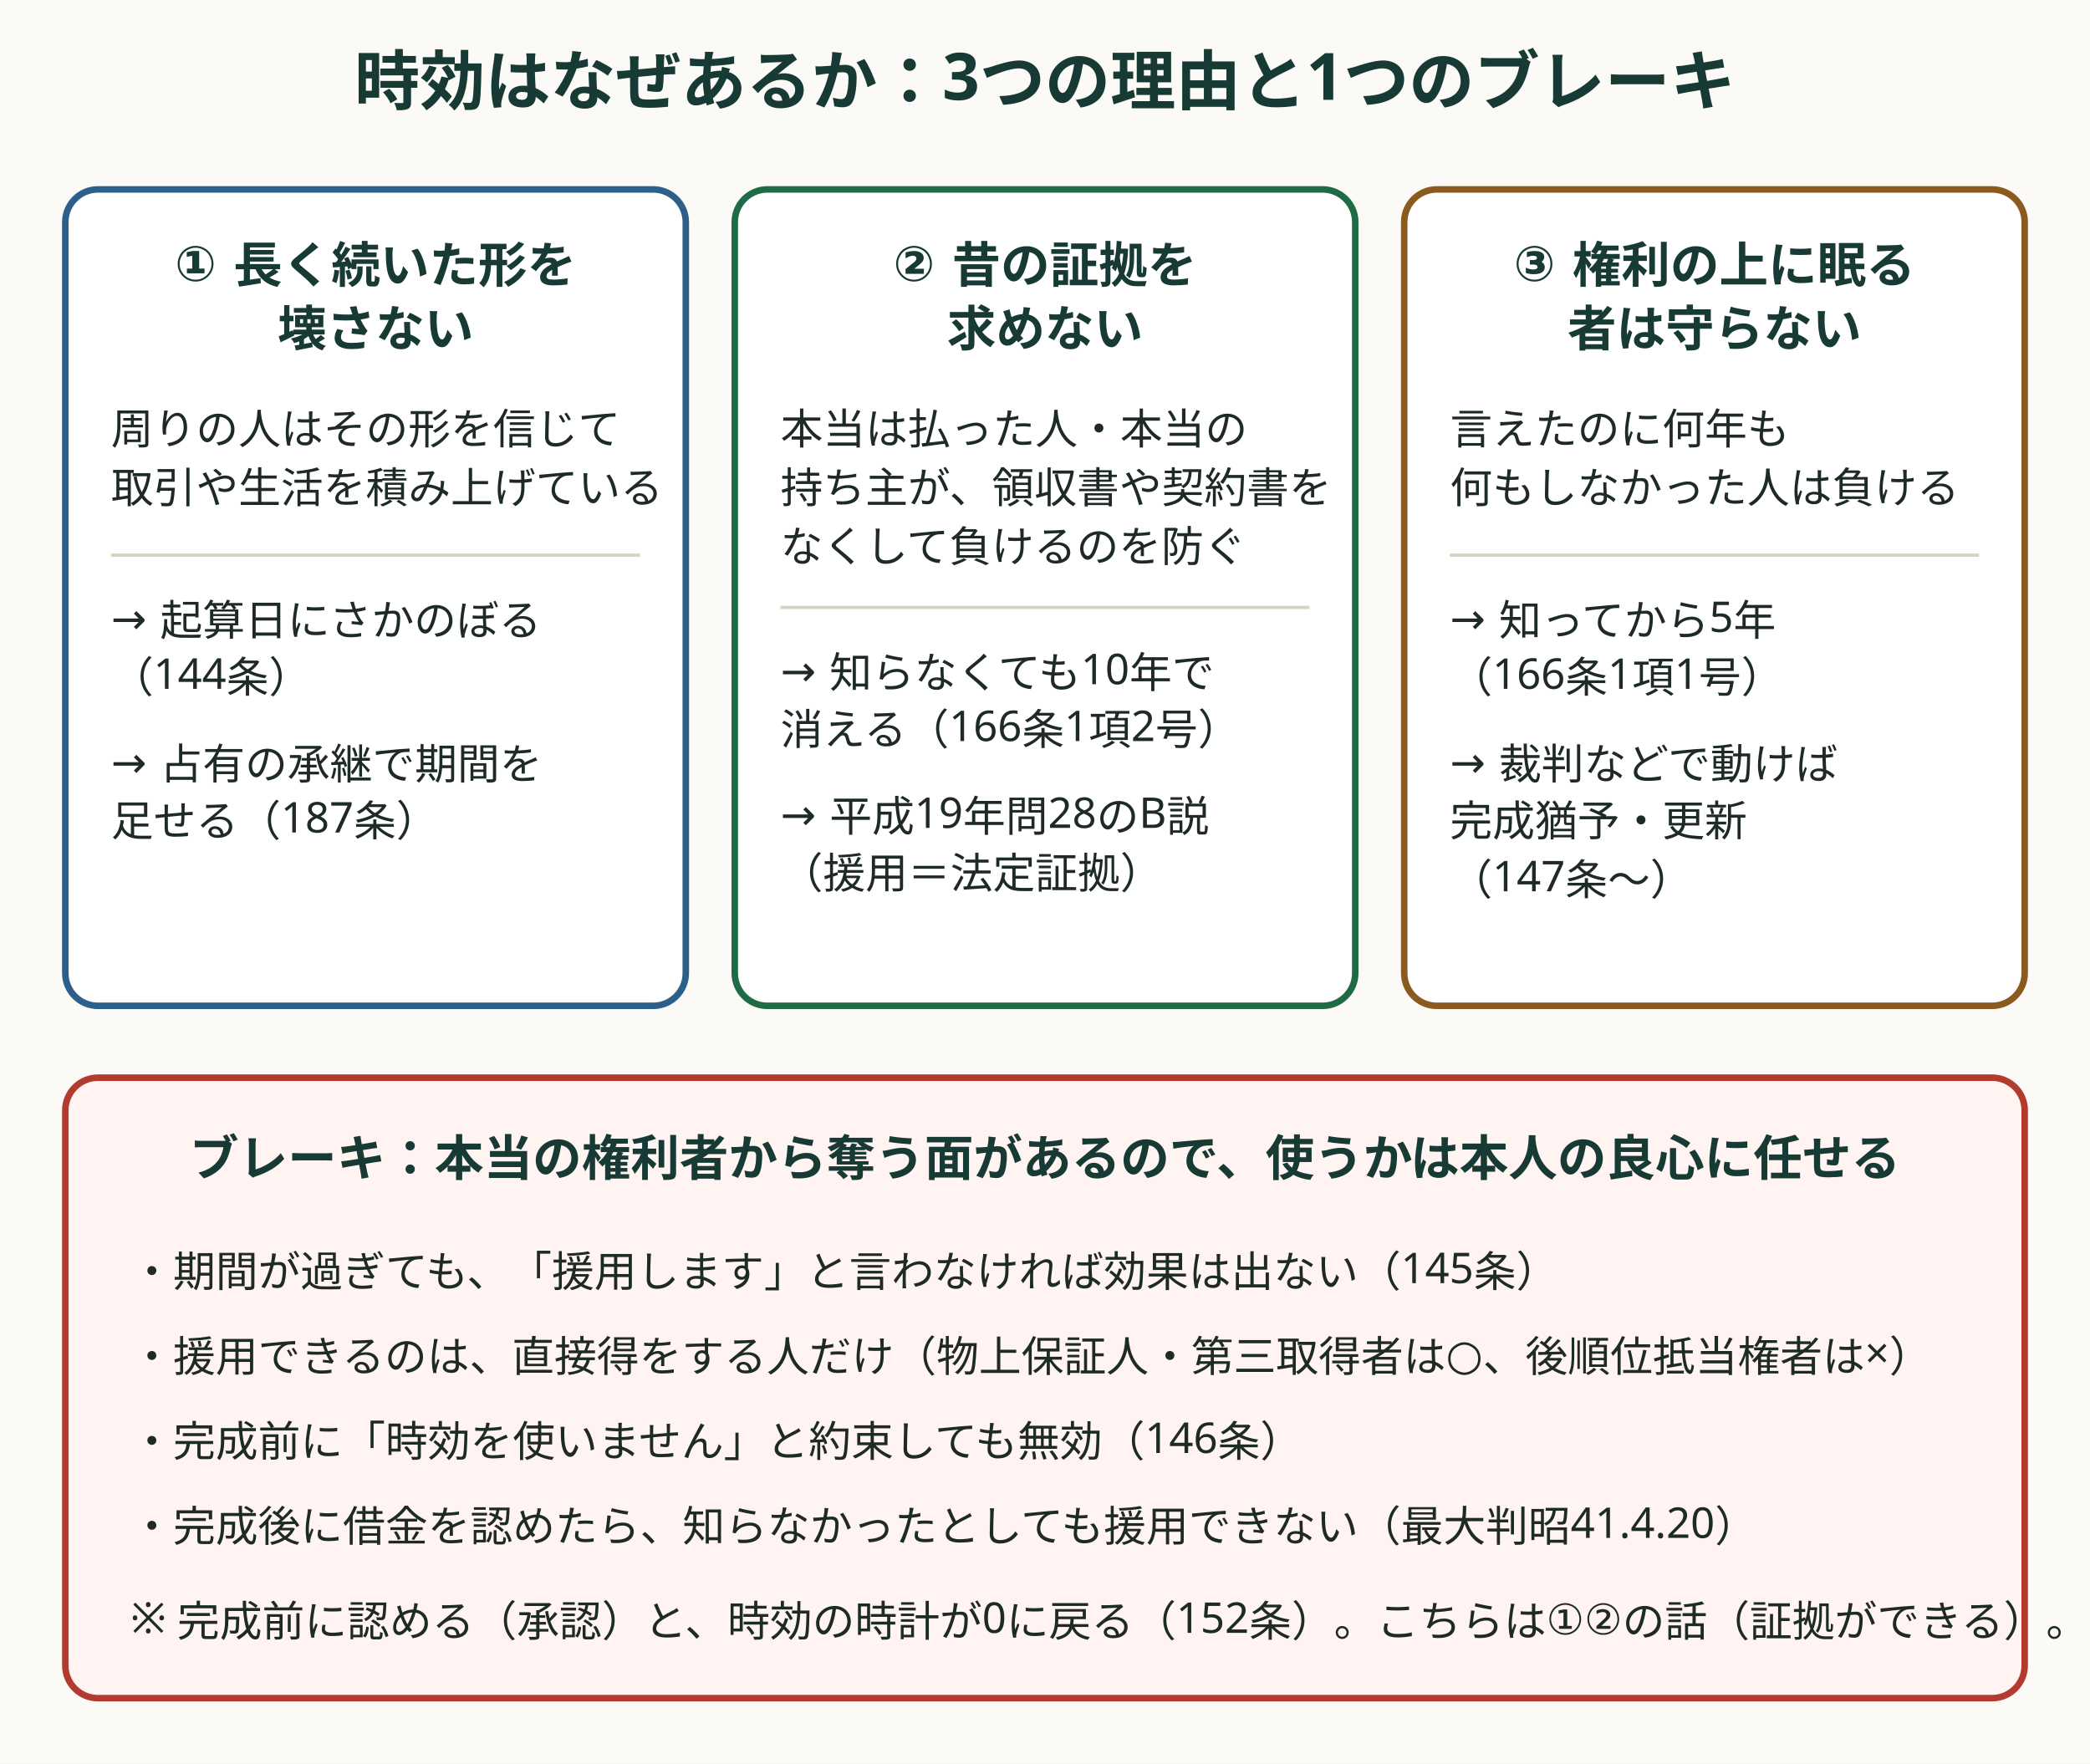
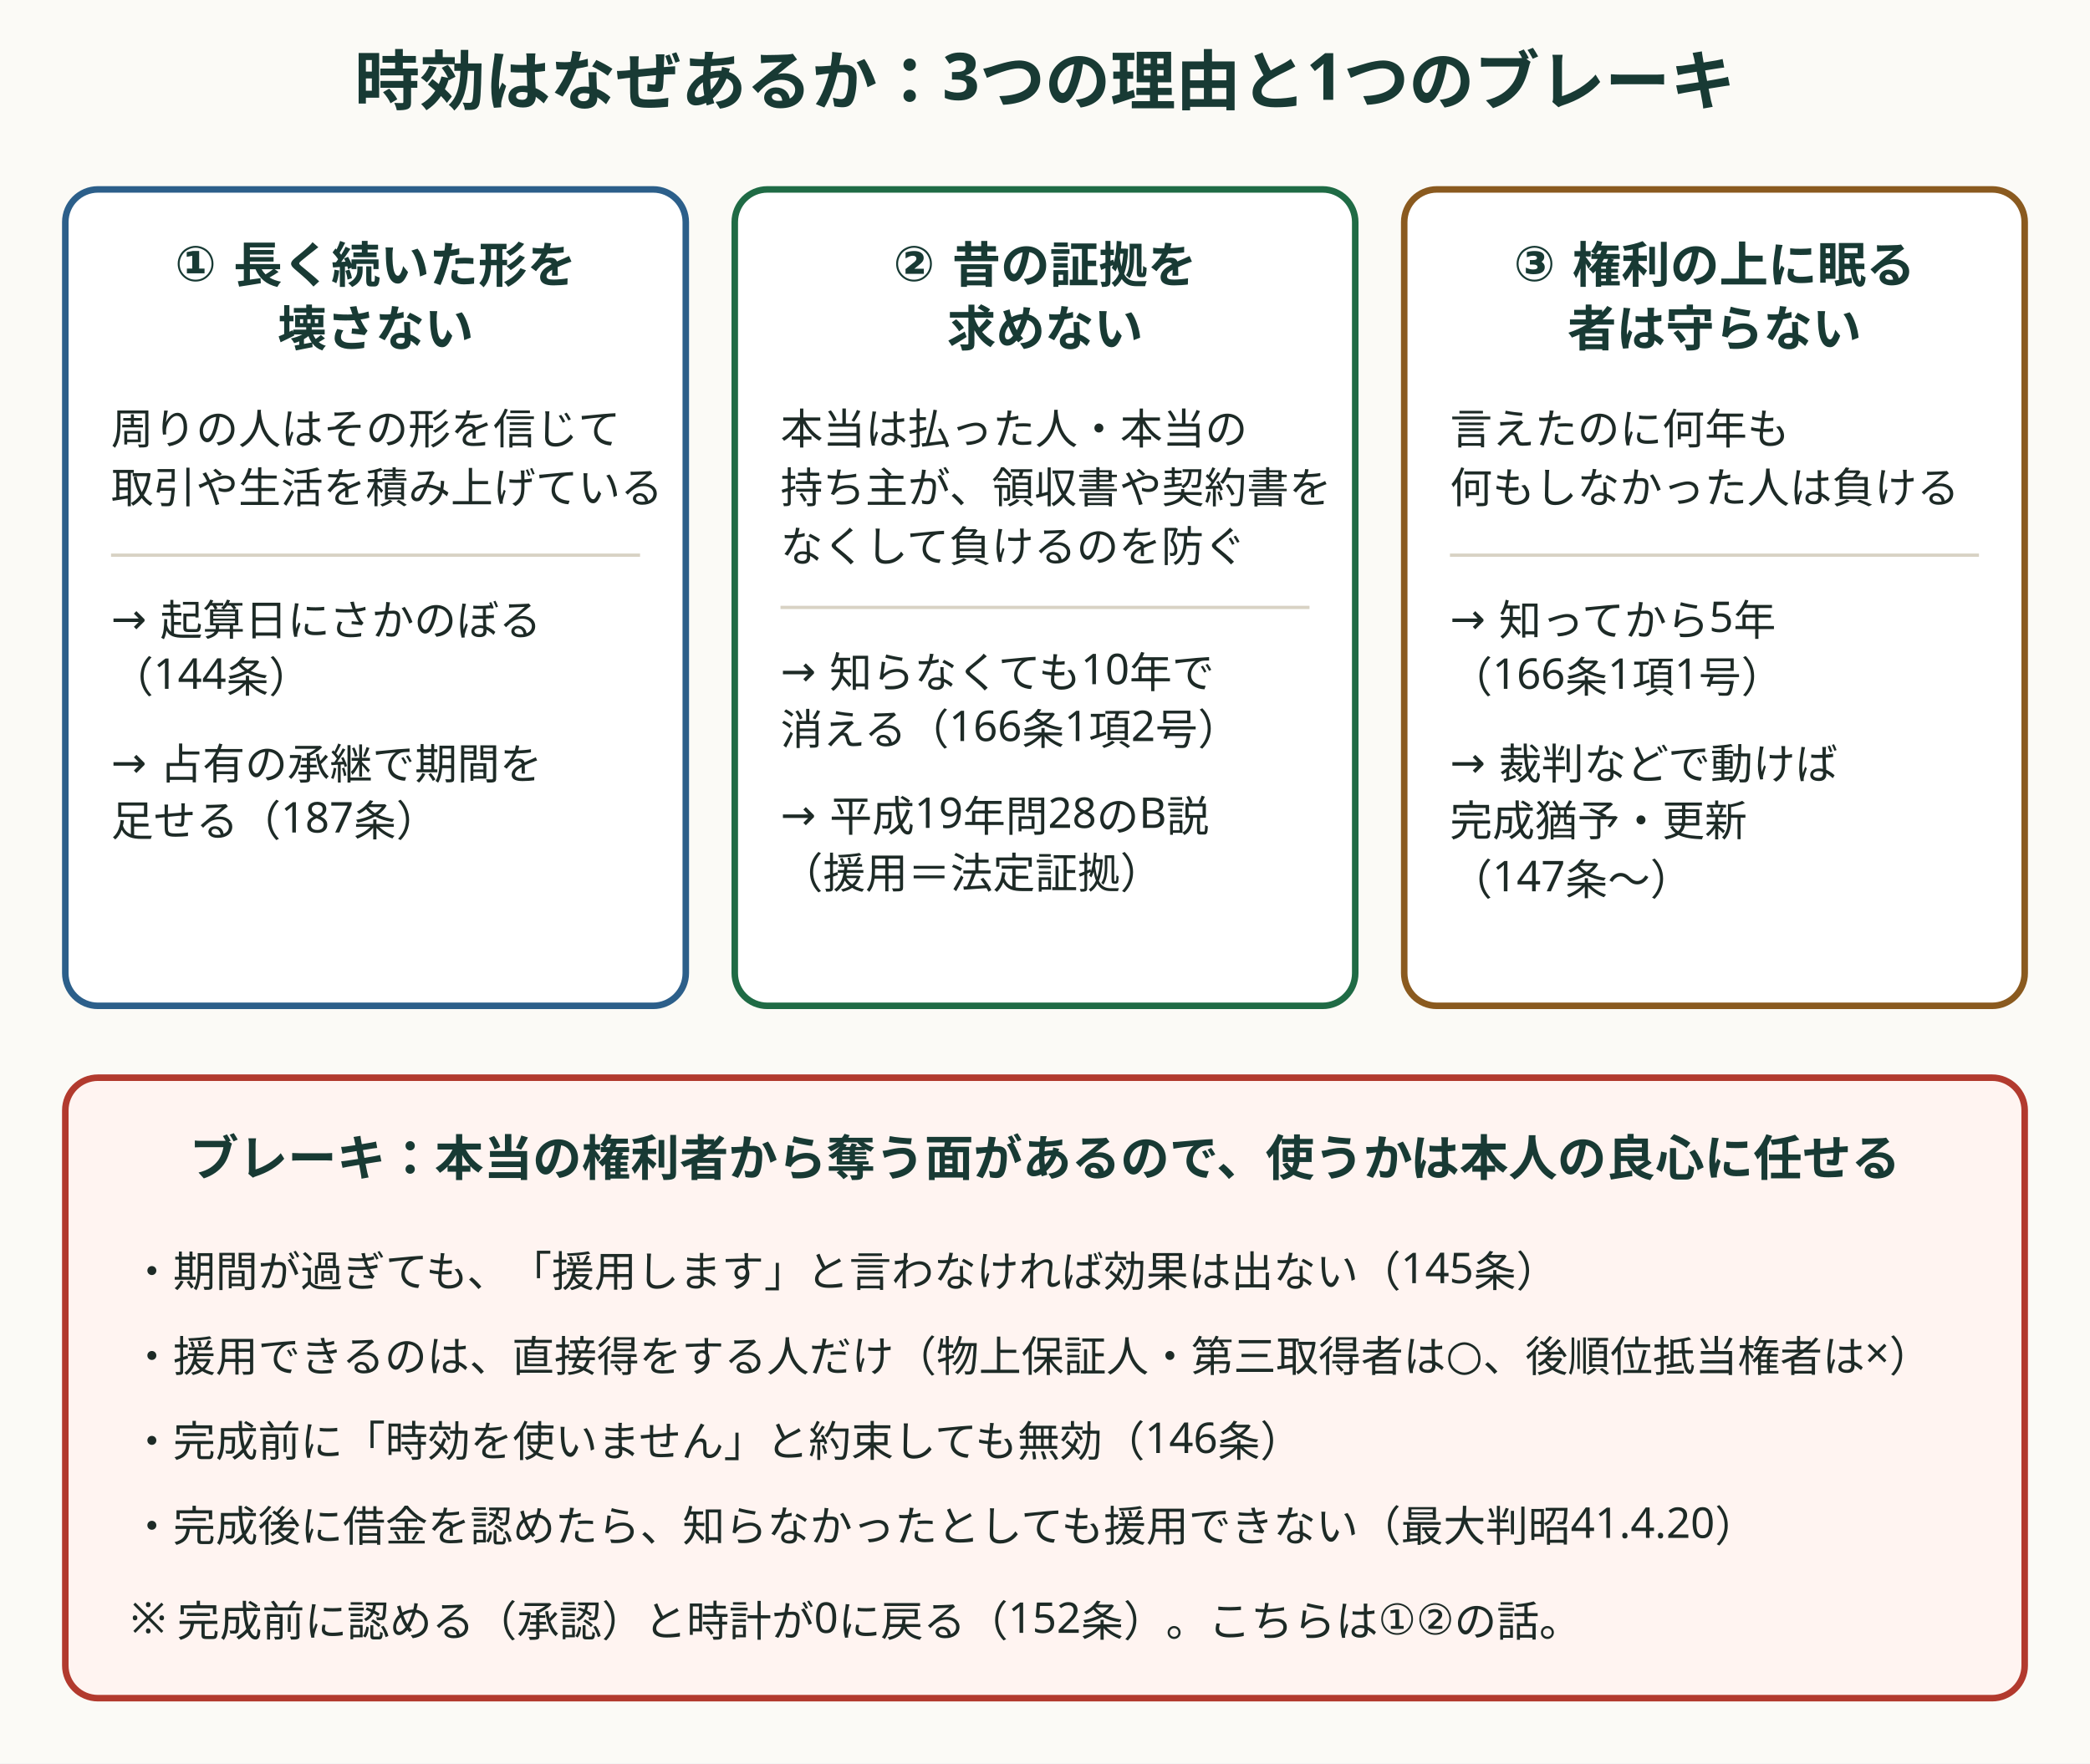
<svg xmlns="http://www.w3.org/2000/svg" viewBox="0 0 640 540" role="img" aria-labelledby="t d">
  <style>
    text { font-family: "Hiragino Sans", "Hiragino Kaku Gothic ProN", "Noto Sans JP", "Yu Gothic", sans-serif; fill: #1d2a26; }
    .h { font-size: 20px; font-weight: 800; fill: #183a34; }
    .b { font-size: 15px; font-weight: 800; fill: #183a34; }
    .t { font-size: 13px; }
  </style>
  <rect width="640" height="540" fill="#fbfaf6" />
  <text x="320" y="32" text-anchor="middle" class="h">時効はなぜあるか：3つの理由と1つのブレーキ</text>
  <rect x="20" y="58" width="190" height="250" rx="10" fill="#fff" stroke="#2c5f8a" stroke-width="2" />
  <text x="115" y="86" text-anchor="middle" class="b">① 長く続いた形を</text>
  <text x="115" y="106" text-anchor="middle" class="b">壊さない</text>
  <text x="34" y="136" class="t">周りの人はその形を信じて</text>
  <text x="34" y="154" class="t">取引や生活を積み上げている</text>
  <line x1="34" y1="170" x2="196" y2="170" stroke="#d8d2c4" />
  <text x="34" y="194" class="t">→ 起算日にさかのぼる</text>
  <text x="34" y="212" class="t">　（144条）</text>
  <text x="34" y="238" class="t">→ 占有の承継で期間を</text>
  <text x="34" y="256" class="t">　足せる（187条）</text>
  <rect x="225" y="58" width="190" height="250" rx="10" fill="#fff" stroke="#1f6b45" stroke-width="2" />
  <text x="320" y="86" text-anchor="middle" class="b">② 昔の証拠を</text>
  <text x="320" y="106" text-anchor="middle" class="b">求めない</text>
  <text x="239" y="136" class="t">本当は払った人・本当の</text>
  <text x="239" y="154" class="t">持ち主が、領収書や契約書を</text>
  <text x="239" y="172" class="t">なくして負けるのを防ぐ</text>
  <line x1="239" y1="186" x2="401" y2="186" stroke="#d8d2c4" />
  <text x="239" y="210" class="t">→ 知らなくても10年で</text>
  <text x="239" y="228" class="t">　消える（166条1項2号）</text>
  <text x="239" y="254" class="t">→ 平成19年問28のB説</text>
  <text x="239" y="272" class="t">　（援用＝法定証拠）</text>
  <rect x="430" y="58" width="190" height="250" rx="10" fill="#fff" stroke="#8a5a1f" stroke-width="2" />
  <text x="525" y="86" text-anchor="middle" class="b">③ 権利の上に眠る</text>
  <text x="525" y="106" text-anchor="middle" class="b">者は守らない</text>
  <text x="444" y="136" class="t">言えたのに何年も</text>
  <text x="444" y="154" class="t">何もしなかった人は負ける</text>
  <line x1="444" y1="170" x2="606" y2="170" stroke="#d8d2c4" />
  <text x="444" y="194" class="t">→ 知ってから5年</text>
  <text x="444" y="212" class="t">　（166条1項1号）</text>
  <text x="444" y="238" class="t">→ 裁判などで動けば</text>
  <text x="444" y="256" class="t">　完成猶予・更新</text>
  <text x="444" y="274" class="t">　（147条〜）</text>
  <rect x="20" y="330" width="600" height="190" rx="10" fill="#fff4f1" stroke="#b23a2e" stroke-width="2" />
  <text x="320" y="360" text-anchor="middle" class="b">ブレーキ：本当の権利者から奪う面があるので、使うかは本人の良心に任せる</text>
  <text x="40" y="394" class="t">・期間が過ぎても、「援用します」と言わなければ効果は出ない（145条）</text>
  <text x="40" y="420" class="t">・援用できるのは、直接得をする人だけ（物上保証人・第三取得者は○、後順位抵当権者は×）</text>
  <text x="40" y="446" class="t">・完成前に「時効を使いません」と約束しても無効（146条）</text>
  <text x="40" y="472" class="t">・完成後に借金を認めたら、知らなかったとしても援用できない（最大判昭41.4.20）</text>
-   <text x="40" y="500" class="t">　※ 完成前に認める（承認）と、時効の時計が0に戻る（152条）。こちらは①②の話（証拠ができる）。</text>
+   <text x="40" y="500" class="t">　※ 完成前に認める（承認）と時計が0に戻る（152条）。こちらは①②の話。</text>
</svg>
